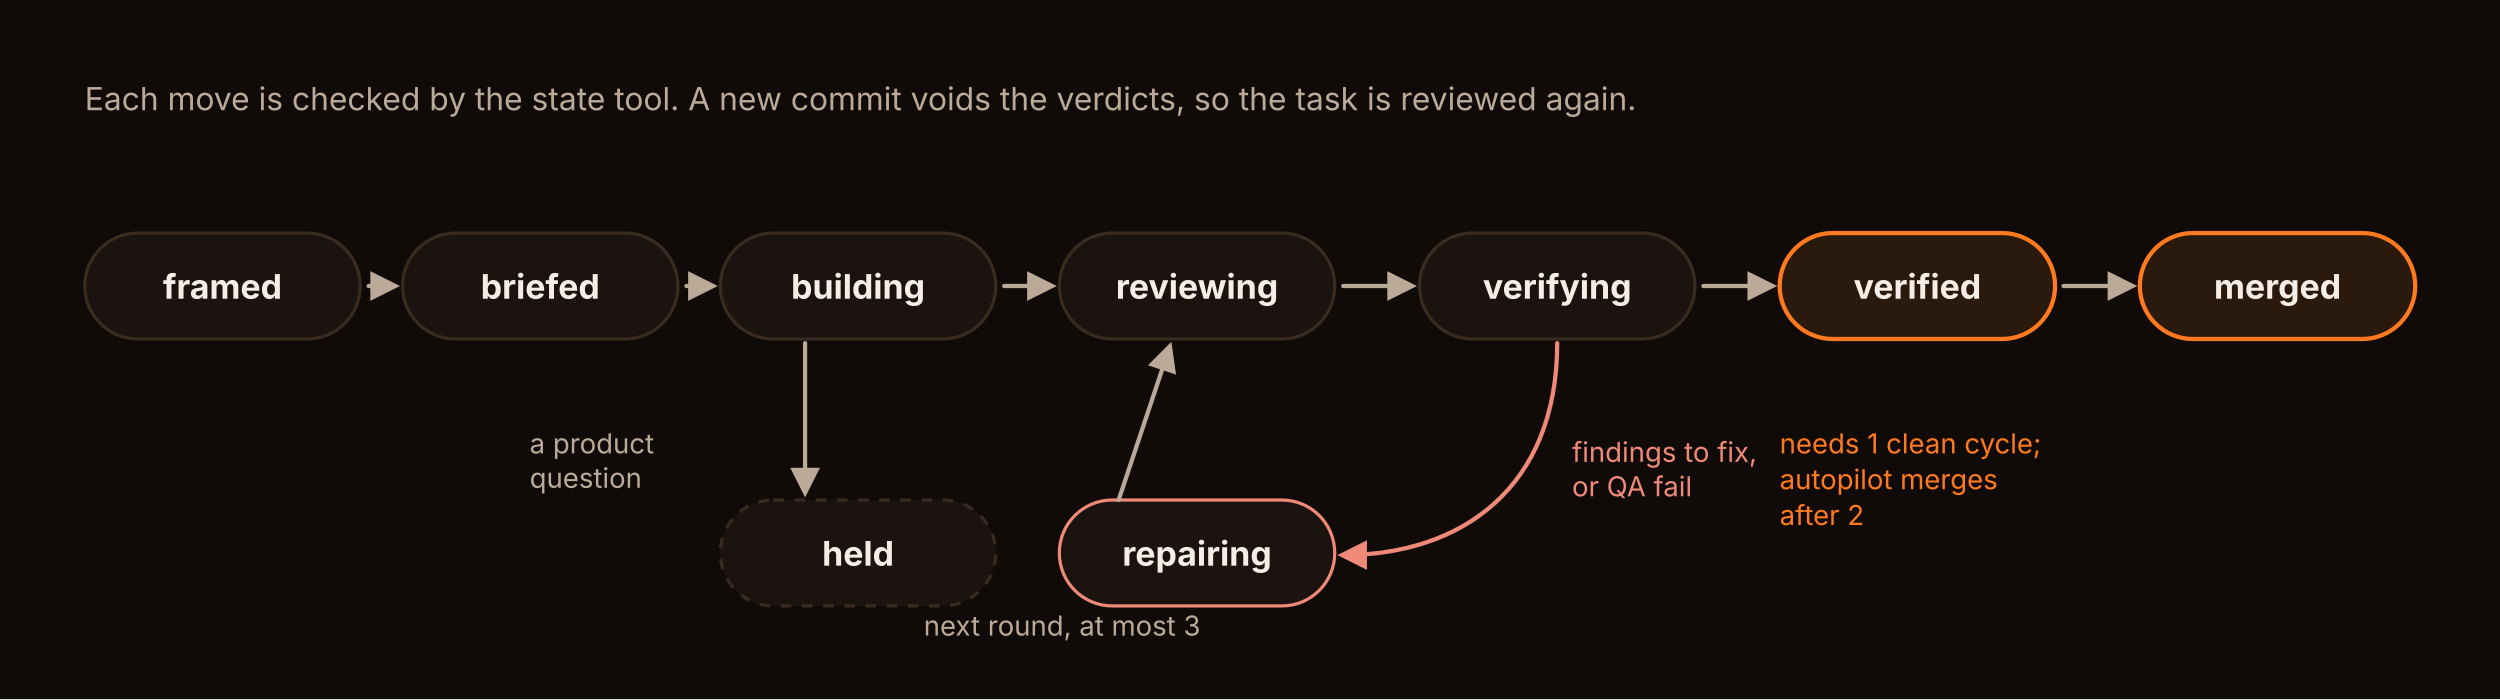
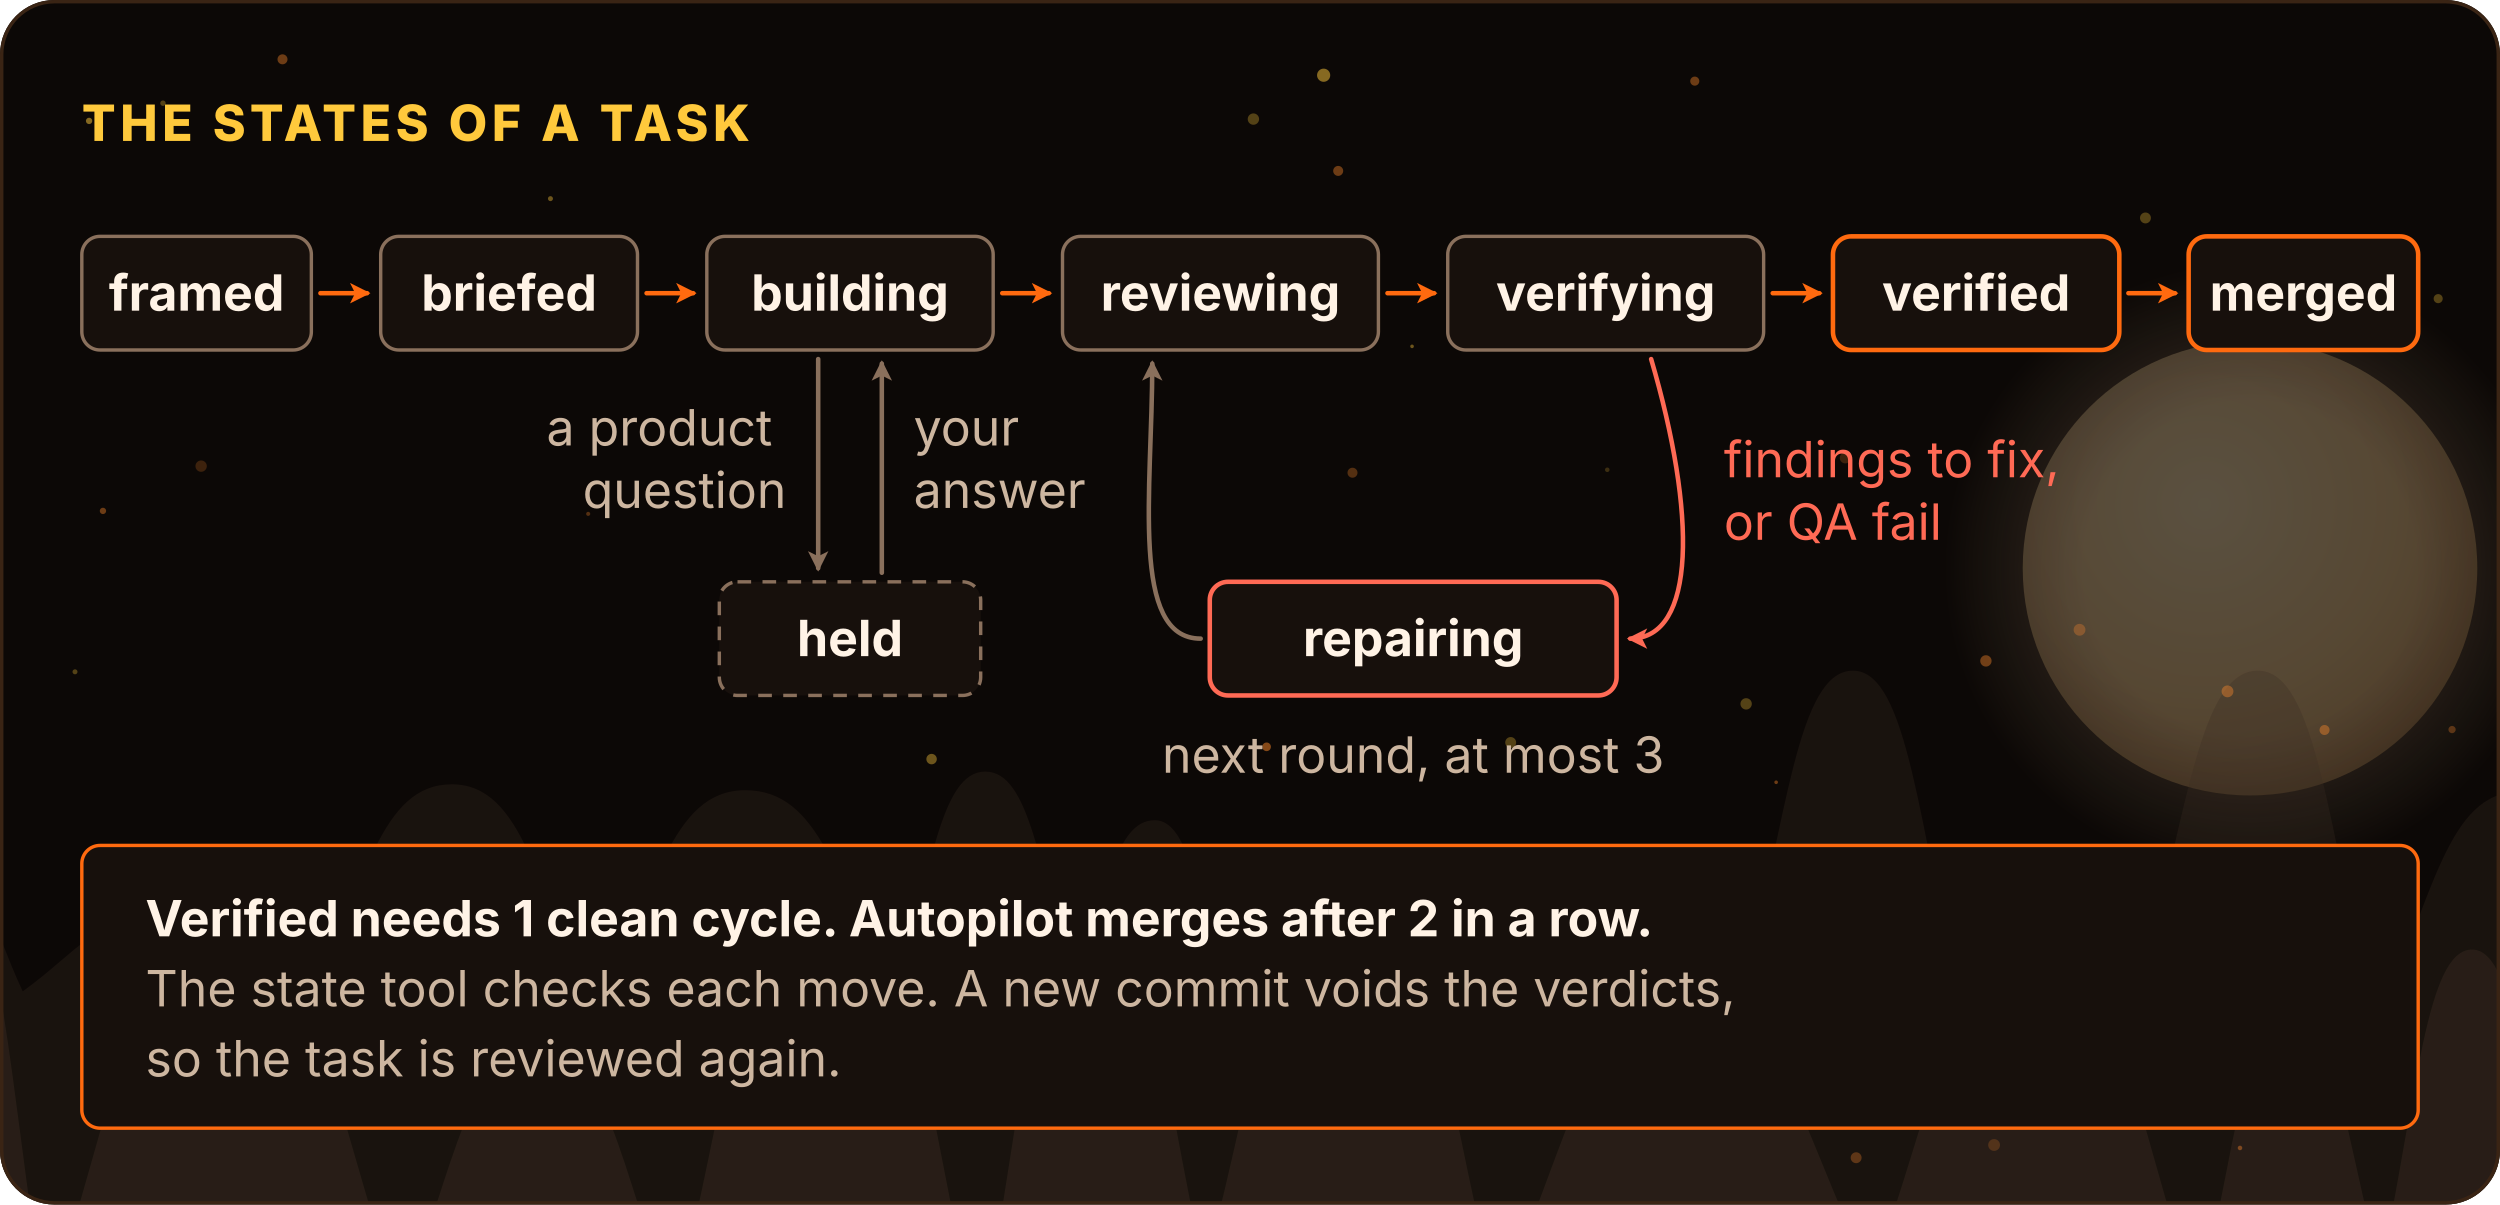
- <svg xmlns="http://www.w3.org/2000/svg" viewBox="0 0 1180 330" width="1180" height="330" role="img" aria-label="A task's life: framed, briefed, building, reviewing, verifying, verified, merged. Findings or a QA failure send it to repairing, at most 3 rounds. A product question holds it. Verified needs one clean cycle; autopilot merges after two.">
+ <svg xmlns="http://www.w3.org/2000/svg" viewBox="0 0 1100 530" width="1100" height="530" role="img" aria-label="A task's life: framed, briefed, building, reviewing, verifying, verified, merged. A product question holds the task until your answer. Findings or a QA failure send it to repairing, then to review again, at most 3 rounds. Verified needs one clean cycle; autopilot merges after two.">
+   <style>.pulse{animation:pulse 5s ease-in-out infinite}@keyframes pulse{50%{opacity:.55}}@media (prefers-reduced-motion:reduce){.pulse{animation:none}}</style>
  <defs>
-     <marker id="arrow" viewBox="0 0 10 10" refX="8" refY="5" markerWidth="7" markerHeight="7" orient="auto-start-reverse">
-       <path d="M0 0 L10 5 L0 10 z" fill="#BCAA98" />
-     </marker>
-     <marker id="arrow-accent" viewBox="0 0 10 10" refX="8" refY="5" markerWidth="7" markerHeight="7" orient="auto-start-reverse">
-       <path d="M0 0 L10 5 L0 10 z" fill="#FF7A1F" />
-     </marker>
-     <marker id="arrow-bad" viewBox="0 0 10 10" refX="8" refY="5" markerWidth="7" markerHeight="7" orient="auto-start-reverse">
-       <path d="M0 0 L10 5 L0 10 z" fill="#F08A78" />
-     </marker>
+     <linearGradient id="lifecycle-d-sky" x1="0" y1="0" x2="0" y2="1">
+       <stop offset="0" stop-color="#080605" />
+       <stop offset="0.45" stop-color="#1B120C" />
+       <stop offset="0.72" stop-color="#22160E" />
+       <stop offset="1" stop-color="#0A0706" />
+     </linearGradient>
+     <radialGradient id="lifecycle-d-haze">
+       <stop offset="0" stop-color="#FF8A2A" stop-opacity="0.6" />
+       <stop offset="0.5" stop-color="#FF6A0F" stop-opacity="0.2" />
+       <stop offset="1" stop-color="#FF6A0F" stop-opacity="0" />
+     </radialGradient>
+     <radialGradient id="lifecycle-d-moonglow">
+       <stop offset="0.55" stop-color="#F2CD96" stop-opacity="0.5" />
+       <stop offset="1" stop-color="#F2CD96" stop-opacity="0" />
+     </radialGradient>
+     <radialGradient id="lifecycle-d-moon" cx="0.4" cy="0.36" r="0.72">
+       <stop offset="0" stop-color="#F8E7C6" />
+       <stop offset="0.6" stop-color="#E4BC88" />
+       <stop offset="1" stop-color="#B8844F" />
+     </radialGradient>
+     <radialGradient id="lifecycle-d-iris" cx="0.51" cy="0.52" r="0.56">
+       <stop offset="0" stop-color="#FFF4C2" />
+       <stop offset="0.16" stop-color="#FFD54A" />
+       <stop offset="0.4" stop-color="#FDB022" />
+       <stop offset="0.66" stop-color="#EE7A0C" />
+       <stop offset="0.86" stop-color="#A83E08" />
+       <stop offset="1" stop-color="#4A1803" />
+     </radialGradient>
+     <linearGradient id="lifecycle-d-lid" x1="0" y1="0.34" x2="0" y2="0.96">
+       <stop offset="0" stop-color="#000" stop-opacity="0.85" />
+       <stop offset="1" stop-color="#000" stop-opacity="0" />
+     </linearGradient>
+     <linearGradient id="lifecycle-d-markR" x1="0" y1="0.5" x2="1" y2="0.3">
+       <stop offset="0" stop-color="#B83A0A" />
+       <stop offset="0.55" stop-color="#FF6A0F" />
+       <stop offset="1" stop-color="#FFB050" />
+     </linearGradient>
+     <linearGradient id="lifecycle-d-markL" x1="1" y1="0.5" x2="0" y2="0.3">
+       <stop offset="0" stop-color="#B83A0A" />
+       <stop offset="0.55" stop-color="#FF6A0F" />
+       <stop offset="1" stop-color="#FFB050" />
+     </linearGradient>
+     <linearGradient id="lifecycle-d-skin" x1="0" y1="0" x2="0" y2="1">
+       <stop offset="0" stop-color="#040202" />
+       <stop offset="0.32" stop-color="#1A110B" />
+       <stop offset="0.6" stop-color="#33231A" />
+       <stop offset="0.86" stop-color="#2C1E14" />
+       <stop offset="1" stop-color="#3A2618" />
+     </linearGradient>
+     <linearGradient id="lifecycle-d-robe" x1="0" y1="0" x2="0" y2="1">
+       <stop offset="0" stop-color="#2B2018" />
+       <stop offset="1" stop-color="#100B08" />
+     </linearGradient>
+     <linearGradient id="lifecycle-d-bust" x1="0" y1="0" x2="0" y2="1">
+       <stop offset="0" stop-color="#2B2018" />
+       <stop offset="1" stop-color="#0A0604" />
+     </linearGradient>
+     <linearGradient id="lifecycle-d-hood" x1="0" y1="0" x2="0" y2="1">
+       <stop offset="0" stop-color="#382A1F" />
+       <stop offset="1" stop-color="#18120D" />
+     </linearGradient>
+     <linearGradient id="lifecycle-d-rock" x1="0" y1="0" x2="0" y2="1">
+       <stop offset="0" stop-color="#33271D" />
+       <stop offset="1" stop-color="#0D0907" />
+     </linearGradient>
+     <radialGradient id="lifecycle-d-disc" cx="0.5" cy="0.42" r="0.62">
+       <stop offset="0" stop-color="#3B2B1E" />
+       <stop offset="1" stop-color="#100B08" />
+     </radialGradient>
+     <radialGradient id="lifecycle-d-orb" cx="0.4" cy="0.38" r="0.65">
+       <stop offset="0" stop-color="#FFF6D0" />
+       <stop offset="0.45" stop-color="#FFC93C" />
+       <stop offset="1" stop-color="#FF6A0F" />
+     </radialGradient>
+     <linearGradient id="lifecycle-d-fall" x1="0" y1="0" x2="0" y2="1">
+       <stop offset="0" stop-color="#F4E6CC" stop-opacity="0.95" />
+       <stop offset="1" stop-color="#F4E6CC" stop-opacity="0" />
+     </linearGradient>
+     <linearGradient id="lifecycle-d-word" x1="0" y1="0" x2="0" y2="1">
+       <stop offset="0.2" stop-color="#FFF8EC" />
+       <stop offset="0.5" stop-color="#FFD27A" />
+       <stop offset="0.72" stop-color="#FF8A2A" />
+       <stop offset="0.9" stop-color="#E2470A" />
+     </linearGradient>
+     <linearGradient id="lifecycle-d-chief" x1="0" y1="0" x2="0" y2="1">
+       <stop offset="0" stop-color="#FFA040" />
+       <stop offset="1" stop-color="#F05A0A" />
+     </linearGradient>
+     <filter id="lifecycle-d-wordglow" x="-10%" y="-20%" width="120%" height="140%">
+       <feGaussianBlur in="SourceAlpha" stdDeviation="10" result="b" />
+       <feFlood flood-color="#FF6A0F" flood-opacity="0.7" />
+       <feComposite in2="b" operator="in" result="g" />
+       <feMerge>
+         <feMergeNode in="g" />
+         <feMergeNode in="SourceGraphic" />
+       </feMerge>
+     </filter>
+     <filter id="lifecycle-d-glow" x="-50%" y="-50%" width="200%" height="200%">
+       <feGaussianBlur in="SourceGraphic" stdDeviation="2.6" result="b" />
+       <feMerge>
+         <feMergeNode in="b" />
+         <feMergeNode in="SourceGraphic" />
+       </feMerge>
+     </filter>
+     <filter id="lifecycle-d-blur" x="-50%" y="-50%" width="200%" height="200%">
+       <feGaussianBlur stdDeviation="14" />
+     </filter>
+     <filter id="lifecycle-d-mist" x="-30%" y="-200%" width="160%" height="500%">
+       <feGaussianBlur stdDeviation="20" />
+     </filter>
+     <marker id="lifecycle-d-hot" viewBox="0 0 12 12" refX="10" refY="6" markerWidth="9" markerHeight="9" markerUnits="userSpaceOnUse" orient="auto-start-reverse">
+       <path d="M0 0 L12 6 L0 12 L3 6 z" fill="#FF6A0F" />
+     </marker>
+     <marker id="lifecycle-d-muted" viewBox="0 0 12 12" refX="10" refY="6" markerWidth="9" markerHeight="9" markerUnits="userSpaceOnUse" orient="auto-start-reverse">
+       <path d="M0 0 L12 6 L0 12 L3 6 z" fill="#8A705C" />
+     </marker>
+     <marker id="lifecycle-d-bad" viewBox="0 0 12 12" refX="10" refY="6" markerWidth="9" markerHeight="9" markerUnits="userSpaceOnUse" orient="auto-start-reverse">
+       <path d="M0 0 L12 6 L0 12 L3 6 z" fill="#FF6A55" />
+     </marker>
+     <marker id="lifecycle-d-loop" viewBox="0 0 12 12" refX="10" refY="6" markerWidth="9" markerHeight="9" markerUnits="userSpaceOnUse" orient="auto-start-reverse">
+       <path d="M0 0 L12 6 L0 12 L3 6 z" fill="#FFC93C" />
+     </marker>
+     <clipPath id="lifecycle-d-frame">
+       <rect width="1100" height="530" rx="24" />
+     </clipPath>
  </defs>
-   <rect width="1180" height="330" fill="#100B08" />
-   <rect x="40" y="110" width="130" height="50" rx="25" fill="#1A130F" stroke="#3A2B21" stroke-width="1.5" />
-   <text x="105" y="141" font-family="-apple-system, BlinkMacSystemFont, 'Segoe UI', Inter, Helvetica, Arial, sans-serif" font-size="16" font-weight="650" fill="#F6EEE6" text-anchor="middle">
-     <tspan x="105" dy="0">framed</tspan>
-   </text>
-   <path d="M174 135 L 186 135" fill="none" stroke="#BCAA98" stroke-width="2" marker-end="url(#arrow)" stroke-linecap="round" />
-   <rect x="190" y="110" width="130" height="50" rx="25" fill="#1A130F" stroke="#3A2B21" stroke-width="1.5" />
-   <text x="255" y="141" font-family="-apple-system, BlinkMacSystemFont, 'Segoe UI', Inter, Helvetica, Arial, sans-serif" font-size="16" font-weight="650" fill="#F6EEE6" text-anchor="middle">
-     <tspan x="255" dy="0">briefed</tspan>
-   </text>
-   <path d="M324 135 L 336 135" fill="none" stroke="#BCAA98" stroke-width="2" marker-end="url(#arrow)" stroke-linecap="round" />
-   <rect x="340" y="110" width="130" height="50" rx="25" fill="#1A130F" stroke="#3A2B21" stroke-width="1.5" />
-   <text x="405" y="141" font-family="-apple-system, BlinkMacSystemFont, 'Segoe UI', Inter, Helvetica, Arial, sans-serif" font-size="16" font-weight="650" fill="#F6EEE6" text-anchor="middle">
-     <tspan x="405" dy="0">building</tspan>
-   </text>
-   <path d="M474 135 L 496 135" fill="none" stroke="#BCAA98" stroke-width="2" marker-end="url(#arrow)" stroke-linecap="round" />
-   <rect x="500" y="110" width="130" height="50" rx="25" fill="#1A130F" stroke="#3A2B21" stroke-width="1.5" />
-   <text x="565" y="141" font-family="-apple-system, BlinkMacSystemFont, 'Segoe UI', Inter, Helvetica, Arial, sans-serif" font-size="16" font-weight="650" fill="#F6EEE6" text-anchor="middle">
-     <tspan x="565" dy="0">reviewing</tspan>
-   </text>
-   <path d="M634 135 L 666 135" fill="none" stroke="#BCAA98" stroke-width="2" marker-end="url(#arrow)" stroke-linecap="round" />
-   <rect x="670" y="110" width="130" height="50" rx="25" fill="#1A130F" stroke="#3A2B21" stroke-width="1.5" />
-   <text x="735" y="141" font-family="-apple-system, BlinkMacSystemFont, 'Segoe UI', Inter, Helvetica, Arial, sans-serif" font-size="16" font-weight="650" fill="#F6EEE6" text-anchor="middle">
-     <tspan x="735" dy="0">verifying</tspan>
-   </text>
-   <path d="M804 135 L 836 135" fill="none" stroke="#BCAA98" stroke-width="2" marker-end="url(#arrow)" stroke-linecap="round" />
-   <rect x="840" y="110" width="130" height="50" rx="25" fill="#2A190D" stroke="#FF7A1F" stroke-width="2" />
-   <text x="905" y="141" font-family="-apple-system, BlinkMacSystemFont, 'Segoe UI', Inter, Helvetica, Arial, sans-serif" font-size="16" font-weight="650" fill="#F6EEE6" text-anchor="middle">
-     <tspan x="905" dy="0">verified</tspan>
-   </text>
-   <path d="M974 135 L 1006 135" fill="none" stroke="#BCAA98" stroke-width="2" marker-end="url(#arrow)" stroke-linecap="round" />
-   <rect x="1010" y="110" width="130" height="50" rx="25" fill="#2A190D" stroke="#FF7A1F" stroke-width="2" />
-   <text x="1075" y="141" font-family="-apple-system, BlinkMacSystemFont, 'Segoe UI', Inter, Helvetica, Arial, sans-serif" font-size="16" font-weight="650" fill="#F6EEE6" text-anchor="middle">
-     <tspan x="1075" dy="0">merged</tspan>
-   </text>
-   <rect x="500" y="236" width="130" height="50" rx="25" fill="#1A130F" stroke="#F08A78" stroke-width="1.5" />
-   <text x="565" y="267" font-family="-apple-system, BlinkMacSystemFont, 'Segoe UI', Inter, Helvetica, Arial, sans-serif" font-size="16" font-weight="650" fill="#F6EEE6" text-anchor="middle">
-     <tspan x="565" dy="0">repairing</tspan>
-   </text>
-   <path d="M735 162 C 735 230, 690 262, 634 262" fill="none" stroke="#F08A78" stroke-width="2" marker-end="url(#arrow-bad)" stroke-linecap="round" />
-   <text x="742" y="218" font-family="-apple-system, BlinkMacSystemFont, 'Segoe UI', Inter, Helvetica, Arial, sans-serif" font-size="13" font-weight="400" fill="#F08A78" text-anchor="start">
-     <tspan x="742" dy="0">findings to fix,</tspan>
-     <tspan x="742" dy="16.25">or QA fail</tspan>
-   </text>
-   <path d="M528 236 L 552 164" fill="none" stroke="#BCAA98" stroke-width="2" marker-end="url(#arrow)" stroke-linecap="round" />
-   <text x="436" y="300" font-family="-apple-system, BlinkMacSystemFont, 'Segoe UI', Inter, Helvetica, Arial, sans-serif" font-size="13" font-weight="400" fill="#BCAA98" text-anchor="start">
-     <tspan x="436" dy="0">next round, at most 3</tspan>
-   </text>
-   <rect x="340" y="236" width="130" height="50" rx="25" fill="#1A130F" stroke="#3A2B21" stroke-width="1.5" stroke-dasharray="5 5" />
-   <text x="405" y="267" font-family="-apple-system, BlinkMacSystemFont, 'Segoe UI', Inter, Helvetica, Arial, sans-serif" font-size="16" font-weight="650" fill="#F6EEE6" text-anchor="middle">
-     <tspan x="405" dy="0">held</tspan>
-   </text>
-   <path d="M380 162 L 380 232" fill="none" stroke="#BCAA98" stroke-width="2" marker-end="url(#arrow)" stroke-linecap="round" />
-   <text x="250" y="214" font-family="-apple-system, BlinkMacSystemFont, 'Segoe UI', Inter, Helvetica, Arial, sans-serif" font-size="13" font-weight="400" fill="#BCAA98" text-anchor="start">
-     <tspan x="250" dy="0">a product</tspan>
-     <tspan x="250" dy="16.25">question</tspan>
-   </text>
-   <text x="40" y="52" font-family="-apple-system, BlinkMacSystemFont, 'Segoe UI', Inter, Helvetica, Arial, sans-serif" font-size="15" font-weight="400" fill="#BCAA98" text-anchor="start">
-     <tspan x="40" dy="0">Each move is checked by the state tool. A new commit voids the verdicts, so the task is reviewed again.</tspan>
-   </text>
-   <text x="840" y="214" font-family="-apple-system, BlinkMacSystemFont, 'Segoe UI', Inter, Helvetica, Arial, sans-serif" font-size="13" font-weight="400" fill="#FF7A1F" text-anchor="start">
-     <tspan x="840" dy="0">needs 1 clean cycle;</tspan>
-     <tspan x="840" dy="16.9">autopilot merges</tspan>
-     <tspan x="840" dy="16.9">after 2</tspan>
-   </text>
+   <g clip-path="url(#lifecycle-d-frame)">
+     <rect width="1100" height="530" rx="24" fill="#0C0806" />
+     <circle cx="990" cy="250" r="134.4" fill="url(#lifecycle-d-moonglow)" opacity="0.3" />
+     <circle cx="990" cy="250" r="100" fill="url(#lifecycle-d-moon)" opacity="0.22" />
+     <path d="M-60 530 L-60 470 C-46 421.4 -42.5 381.7 -25 381.7 C-7.5 381.7 -4 406.2 10 436.2 C35.2 418 41.5 403.2 72.9 403.2 C104.4 403.2 110.6 420.2 135.8 441.1 C161 388.3 167.3 345.1 198.8 345.1 C230.3 345.1 236.6 391.4 261.8 448.1 C288.2 392.8 294.9 347.7 327.9 347.7 C361 347.7 367.6 387.8 394.1 436.8 C409.8 383.3 413.8 339.5 433.5 339.5 C453.2 339.5 457.1 381.9 472.9 433.6 C487 393.6 490.5 360.9 508.1 360.9 C525.7 360.9 529.2 407.6 543.3 464.8 C564.5 425.6 569.8 393.6 596.4 393.6 C623 393.6 628.3 426.3 649.5 466.1 C673 434.4 678.8 408.5 708.2 408.5 C737.5 408.5 743.3 421.5 766.8 437.3 C786.2 359.1 791 295.1 815.3 295.1 C839.5 295.1 844.3 363.6 863.7 447.5 C879.4 422.1 883.3 401.4 902.8 401.4 C922.3 401.4 926.3 415.7 941.9 433.2 C962.5 357.2 967.7 295.1 993.5 295.1 C1019.4 295.1 1024.5 365.5 1045.2 451.5 C1070.5 394.8 1076.8 348.4 1108.4 348.4 C1140 348.4 1146.4 392.7 1171.7 446.8 L1171.7 530 Z" fill="#3A2B21" opacity="0.3" />
+     <path d="M-60 530 L-60 590 C-44 480.4 -40 390.8 -20 390.8 C0 390.8 4 475.2 20 578.3 C51.3 484.9 59.2 408.5 98.3 408.5 C137.4 408.5 145.2 483.2 176.5 574.6 C200.6 512 206.6 460.9 236.6 460.9 C266.6 460.9 272.7 513.2 296.7 577.1 C323.6 467.3 330.3 377.5 363.9 377.5 C397.5 377.5 404.2 473 431.1 589.6 C450.8 483.3 455.8 396.3 480.5 396.3 C505.2 396.3 510.2 469.4 530 558.8 C555.8 462.1 562.2 383 594.5 383 C626.7 383 633.2 469 659 574 C691.8 499.3 700.1 438.1 741.2 438.1 C782.3 438.1 790.5 493.7 823.4 561.6 C852.2 482.9 859.4 418.5 895.4 418.5 C931.4 418.5 938.6 488.8 967.4 574.7 C983.5 505 987.5 448 1007.5 448 C1027.5 448 1031.5 497.8 1047.5 558.7 C1063.6 481.2 1067.6 417.8 1087.7 417.8 C1107.8 417.8 1111.8 487 1127.8 571.5 C1149.9 486.8 1155.4 417.5 1183 417.5 C1210.6 417.5 1216.1 483.5 1238.2 564.1 L1238.2 530 Z" fill="#3A2B21" opacity="0.45" />
+     <ellipse cx="140" cy="431.6" rx="201.8" ry="26" fill="#E9D6BC" opacity="0" filter="url(#lifecycle-d-mist)" />
+     <ellipse cx="427.9" cy="452.6" rx="215.1" ry="26" fill="#E9D6BC" opacity="0" filter="url(#lifecycle-d-mist)" />
+     <ellipse cx="743" cy="444.3" rx="242.7" ry="26" fill="#E9D6BC" opacity="0" filter="url(#lifecycle-d-mist)" />
+     <ellipse cx="999.4" cy="408.3" rx="217.1" ry="26" fill="#E9D6BC" opacity="0" filter="url(#lifecycle-d-mist)" />
+     <circle cx="745.7" cy="35.7" r="2" fill="#FF8A2A" opacity="0.4" />
+     <circle cx="811.9" cy="201.5" r="2.4" fill="#FF8A2A" opacity="0.2" />
+     <circle cx="409.9" cy="334" r="2.3" fill="#FFC93C" opacity="0.4" />
+     <circle cx="71.7" cy="45.4" r="1.2" fill="#FFC93C" opacity="0.3" />
+     <circle cx="582.4" cy="33.1" r="2.9" fill="#FFC93C" opacity="0.5" />
+     <circle cx="1006" cy="474.2" r="0.8" fill="#FFC93C" opacity="0.3" />
+     <circle cx="578.1" cy="294.8" r="1" fill="#FFC93C" opacity="0.2" />
+     <circle cx="985.6" cy="505.1" r="1" fill="#FF8A2A" opacity="0.4" />
+     <circle cx="1022.8" cy="321.2" r="2.2" fill="#FF8A2A" opacity="0.4" />
+     <circle cx="39.2" cy="53.2" r="1.4" fill="#FFC93C" opacity="0.5" />
+     <circle cx="88.5" cy="205.1" r="2.5" fill="#FF8A2A" opacity="0.2" />
+     <circle cx="588.8" cy="75.2" r="2.2" fill="#FF8A2A" opacity="0.4" />
+     <circle cx="829.8" cy="122.2" r="0.9" fill="#FF8A2A" opacity="0.3" />
+     <circle cx="551.5" cy="52.4" r="2.5" fill="#FFC93C" opacity="0.3" />
+     <circle cx="1021.6" cy="479.8" r="3" fill="#FFC93C" opacity="0.5" />
+     <circle cx="258.8" cy="226.1" r="0.9" fill="#FF8A2A" opacity="0.3" />
+     <circle cx="707.2" cy="206.7" r="1" fill="#FFC93C" opacity="0.2" />
+     <circle cx="944" cy="95.9" r="2.4" fill="#FFC93C" opacity="0.3" />
+     <circle cx="242.2" cy="87.4" r="1.1" fill="#FFC93C" opacity="0.4" />
+     <circle cx="1072.8" cy="131.4" r="2" fill="#FFC93C" opacity="0.3" />
+     <circle cx="697.4" cy="454" r="2.7" fill="#FFC93C" opacity="0.3" />
+     <circle cx="124.3" cy="26.1" r="2.2" fill="#FF8A2A" opacity="0.4" />
+     <circle cx="816.7" cy="509.4" r="2.4" fill="#FF8A2A" opacity="0.3" />
+     <circle cx="664.7" cy="326.7" r="2.4" fill="#FFC93C" opacity="0.3" />
+     <circle cx="1078.9" cy="321" r="1.6" fill="#FF8A2A" opacity="0.3" />
+     <circle cx="890.9" cy="134.5" r="2.1" fill="#FFC93C" opacity="0.4" />
+     <circle cx="621.3" cy="152.4" r="0.8" fill="#FFC93C" opacity="0.4" />
+     <circle cx="915" cy="277.1" r="2.6" fill="#FF8A2A" opacity="0.3" />
+     <circle cx="557.3" cy="328.6" r="1.9" fill="#FF8A2A" opacity="0.5" />
+     <circle cx="980.1" cy="304.2" r="2.6" fill="#FF8A2A" opacity="0.4" />
+     <circle cx="768.3" cy="309.7" r="2.5" fill="#FFC93C" opacity="0.3" />
+     <circle cx="595.1" cy="208" r="2.2" fill="#FF8A2A" opacity="0.3" />
+     <circle cx="33" cy="295.6" r="1.1" fill="#FFC93C" opacity="0.3" />
+     <circle cx="877.8" cy="140.2" r="2.4" fill="#FFC93C" opacity="0.4" />
+     <circle cx="781.5" cy="344.2" r="0.8" fill="#FF8A2A" opacity="0.4" />
+     <circle cx="45.3" cy="224.8" r="1.4" fill="#FF8A2A" opacity="0.4" />
+     <circle cx="873.8" cy="290.8" r="2.5" fill="#FF8A2A" opacity="0.4" />
+     <circle cx="877.4" cy="503.8" r="2.6" fill="#FF8A2A" opacity="0.2" />
+     <circle cx="178.7" cy="49.4" r="1.7" fill="#FFC93C" opacity="0.3" />
+     <circle cx="556.6" cy="407.7" r="2.8" fill="#FFC93C" opacity="0.4" />
+     <text x="36" y="62" font-family="-apple-system, BlinkMacSystemFont, 'Segoe UI', Inter, Helvetica, Arial, sans-serif" font-size="22" font-weight="800" fill="#FFC93C" text-anchor="start" letter-spacing="2">
+       <tspan x="36" dy="0">THE STATES OF A TASK</tspan>
+     </text>
+     <rect x="36" y="104" width="101" height="50" rx="8" fill="#17100C" stroke="#8A705C" stroke-width="1.5" />
+     <text x="86.5" y="136.7" font-family="-apple-system, BlinkMacSystemFont, 'Segoe UI', Inter, Helvetica, Arial, sans-serif" font-size="22" font-weight="700" fill="#FFF3E6" text-anchor="middle">
+       <tspan x="86.5" dy="0">framed</tspan>
+     </text>
+     <path d="M141 129 L 161.5 129" fill="none" stroke="#FF6A0F" stroke-width="2" stroke-linecap="round" stroke-linejoin="round" marker-end="url(#lifecycle-d-hot)" />
+     <rect x="167.5" y="104" width="113" height="50" rx="8" fill="#17100C" stroke="#8A705C" stroke-width="1.5" />
+     <text x="224" y="136.7" font-family="-apple-system, BlinkMacSystemFont, 'Segoe UI', Inter, Helvetica, Arial, sans-serif" font-size="22" font-weight="700" fill="#FFF3E6" text-anchor="middle">
+       <tspan x="224" dy="0">briefed</tspan>
+     </text>
+     <path d="M284.5 129 L 305 129" fill="none" stroke="#FF6A0F" stroke-width="2" stroke-linecap="round" stroke-linejoin="round" marker-end="url(#lifecycle-d-hot)" />
+     <rect x="311" y="104" width="126" height="50" rx="8" fill="#17100C" stroke="#8A705C" stroke-width="1.5" />
+     <text x="374" y="136.7" font-family="-apple-system, BlinkMacSystemFont, 'Segoe UI', Inter, Helvetica, Arial, sans-serif" font-size="22" font-weight="700" fill="#FFF3E6" text-anchor="middle">
+       <tspan x="374" dy="0">building</tspan>
+     </text>
+     <path d="M441 129 L 461.5 129" fill="none" stroke="#FF6A0F" stroke-width="2" stroke-linecap="round" stroke-linejoin="round" marker-end="url(#lifecycle-d-hot)" />
+     <rect x="467.5" y="104" width="139" height="50" rx="8" fill="#17100C" stroke="#8A705C" stroke-width="1.5" />
+     <text x="537" y="136.7" font-family="-apple-system, BlinkMacSystemFont, 'Segoe UI', Inter, Helvetica, Arial, sans-serif" font-size="22" font-weight="700" fill="#FFF3E6" text-anchor="middle">
+       <tspan x="537" dy="0">reviewing</tspan>
+     </text>
+     <path d="M610.5 129 L 631 129" fill="none" stroke="#FF6A0F" stroke-width="2" stroke-linecap="round" stroke-linejoin="round" marker-end="url(#lifecycle-d-hot)" />
+     <rect x="637" y="104" width="139" height="50" rx="8" fill="#17100C" stroke="#8A705C" stroke-width="1.5" />
+     <text x="706.5" y="136.7" font-family="-apple-system, BlinkMacSystemFont, 'Segoe UI', Inter, Helvetica, Arial, sans-serif" font-size="22" font-weight="700" fill="#FFF3E6" text-anchor="middle">
+       <tspan x="706.5" dy="0">verifying</tspan>
+     </text>
+     <path d="M780 129 L 800.5 129" fill="none" stroke="#FF6A0F" stroke-width="2" stroke-linecap="round" stroke-linejoin="round" marker-end="url(#lifecycle-d-hot)" />
+     <rect x="806.5" y="104" width="126" height="50" rx="8" fill="#17100C" stroke="#FF6A0F" stroke-width="2" />
+     <text x="869.5" y="136.7" font-family="-apple-system, BlinkMacSystemFont, 'Segoe UI', Inter, Helvetica, Arial, sans-serif" font-size="22" font-weight="700" fill="#FFF3E6" text-anchor="middle">
+       <tspan x="869.5" dy="0">verified</tspan>
+     </text>
+     <path d="M936.5 129 L 957 129" fill="none" stroke="#FF6A0F" stroke-width="2" stroke-linecap="round" stroke-linejoin="round" marker-end="url(#lifecycle-d-hot)" />
+     <rect x="963" y="104" width="101" height="50" rx="8" fill="#17100C" stroke="#FF6A0F" stroke-width="2" />
+     <text x="1013.5" y="136.7" font-family="-apple-system, BlinkMacSystemFont, 'Segoe UI', Inter, Helvetica, Arial, sans-serif" font-size="22" font-weight="700" fill="#FFF3E6" text-anchor="middle">
+       <tspan x="1013.5" dy="0">merged</tspan>
+     </text>
+     <path d="M360 158 L 360 250" fill="none" stroke="#8A705C" stroke-width="2" stroke-linecap="round" stroke-linejoin="round" marker-end="url(#lifecycle-d-muted)" />
+     <path d="M388 252 L 388 160" fill="none" stroke="#8A705C" stroke-width="2" stroke-linecap="round" stroke-linejoin="round" marker-end="url(#lifecycle-d-muted)" />
+     <text x="346" y="196" font-family="-apple-system, BlinkMacSystemFont, 'Segoe UI', Inter, Helvetica, Arial, sans-serif" font-size="22" font-weight="400" fill="#CDB6A0" text-anchor="end">
+       <tspan x="346" dy="0">a product</tspan>
+       <tspan x="346" dy="27.5">question</tspan>
+     </text>
+     <text x="402" y="196" font-family="-apple-system, BlinkMacSystemFont, 'Segoe UI', Inter, Helvetica, Arial, sans-serif" font-size="22" font-weight="400" fill="#CDB6A0" text-anchor="start">
+       <tspan x="402" dy="0">your</tspan>
+       <tspan x="402" dy="27.5">answer</tspan>
+     </text>
+     <rect x="316.5" y="256" width="115" height="50" rx="8" fill="#17100C" stroke="#8A705C" stroke-width="1.5" stroke-dasharray="6 5" />
+     <text x="374" y="288.7" font-family="-apple-system, BlinkMacSystemFont, 'Segoe UI', Inter, Helvetica, Arial, sans-serif" font-size="22" font-weight="700" fill="#FFF3E6" text-anchor="middle">
+       <tspan x="374" dy="0">held</tspan>
+     </text>
+     <path d="M726.5 158 C 746.5 226, 746.5 281, 717.3 281" fill="none" stroke="#FF6A55" stroke-width="2" stroke-linecap="round" stroke-linejoin="round" marker-end="url(#lifecycle-d-bad)" />
+     <text x="758.5" y="210" font-family="-apple-system, BlinkMacSystemFont, 'Segoe UI', Inter, Helvetica, Arial, sans-serif" font-size="22" font-weight="400" fill="#FF6A55" text-anchor="start">
+       <tspan x="758.5" dy="0">findings to fix,</tspan>
+       <tspan x="758.5" dy="27.5">or QA fail</tspan>
+     </text>
+     <path d="M528.3 281 C 497 281, 507 216, 507 160" fill="none" stroke="#8A705C" stroke-width="2" stroke-linecap="round" stroke-linejoin="round" marker-end="url(#lifecycle-d-muted)" />
+     <rect x="532.3" y="256" width="179" height="50" rx="8" fill="#17100C" stroke="#FF6A55" stroke-width="2" />
+     <text x="621.8" y="288.7" font-family="-apple-system, BlinkMacSystemFont, 'Segoe UI', Inter, Helvetica, Arial, sans-serif" font-size="22" font-weight="700" fill="#FFF3E6" text-anchor="middle">
+       <tspan x="621.8" dy="0">repairing</tspan>
+     </text>
+     <text x="621.8" y="340" font-family="-apple-system, BlinkMacSystemFont, 'Segoe UI', Inter, Helvetica, Arial, sans-serif" font-size="22" font-weight="400" fill="#CDB6A0" text-anchor="middle">
+       <tspan x="621.8" dy="0">next round, at most 3</tspan>
+     </text>
+     <rect x="36" y="372" width="1028" height="124.4" rx="8" fill="#17100C" stroke="#FF6A0F" stroke-width="1.5" />
+     <text x="64" y="412" font-family="-apple-system, BlinkMacSystemFont, 'Segoe UI', Inter, Helvetica, Arial, sans-serif" font-size="22" font-weight="700" fill="#FFF3E6" text-anchor="start">
+       <tspan x="64" dy="0">Verified needs 1 clean cycle. Autopilot merges after 2 in a row.</tspan>
+     </text>
+     <text x="64" y="442.8" font-family="-apple-system, BlinkMacSystemFont, 'Segoe UI', Inter, Helvetica, Arial, sans-serif" font-size="22" font-weight="400" fill="#CDB6A0" text-anchor="start">
+       <tspan x="64" dy="0">The state tool checks each move. A new commit voids the verdicts,</tspan>
+       <tspan x="64" dy="30.8">so the task is reviewed again.</tspan>
+     </text>
+   </g>
+   <rect x="0.75" y="0.75" width="1098.5" height="528.5" rx="23.25" fill="none" stroke="#3A2414" stroke-width="1.5" />
</svg>
